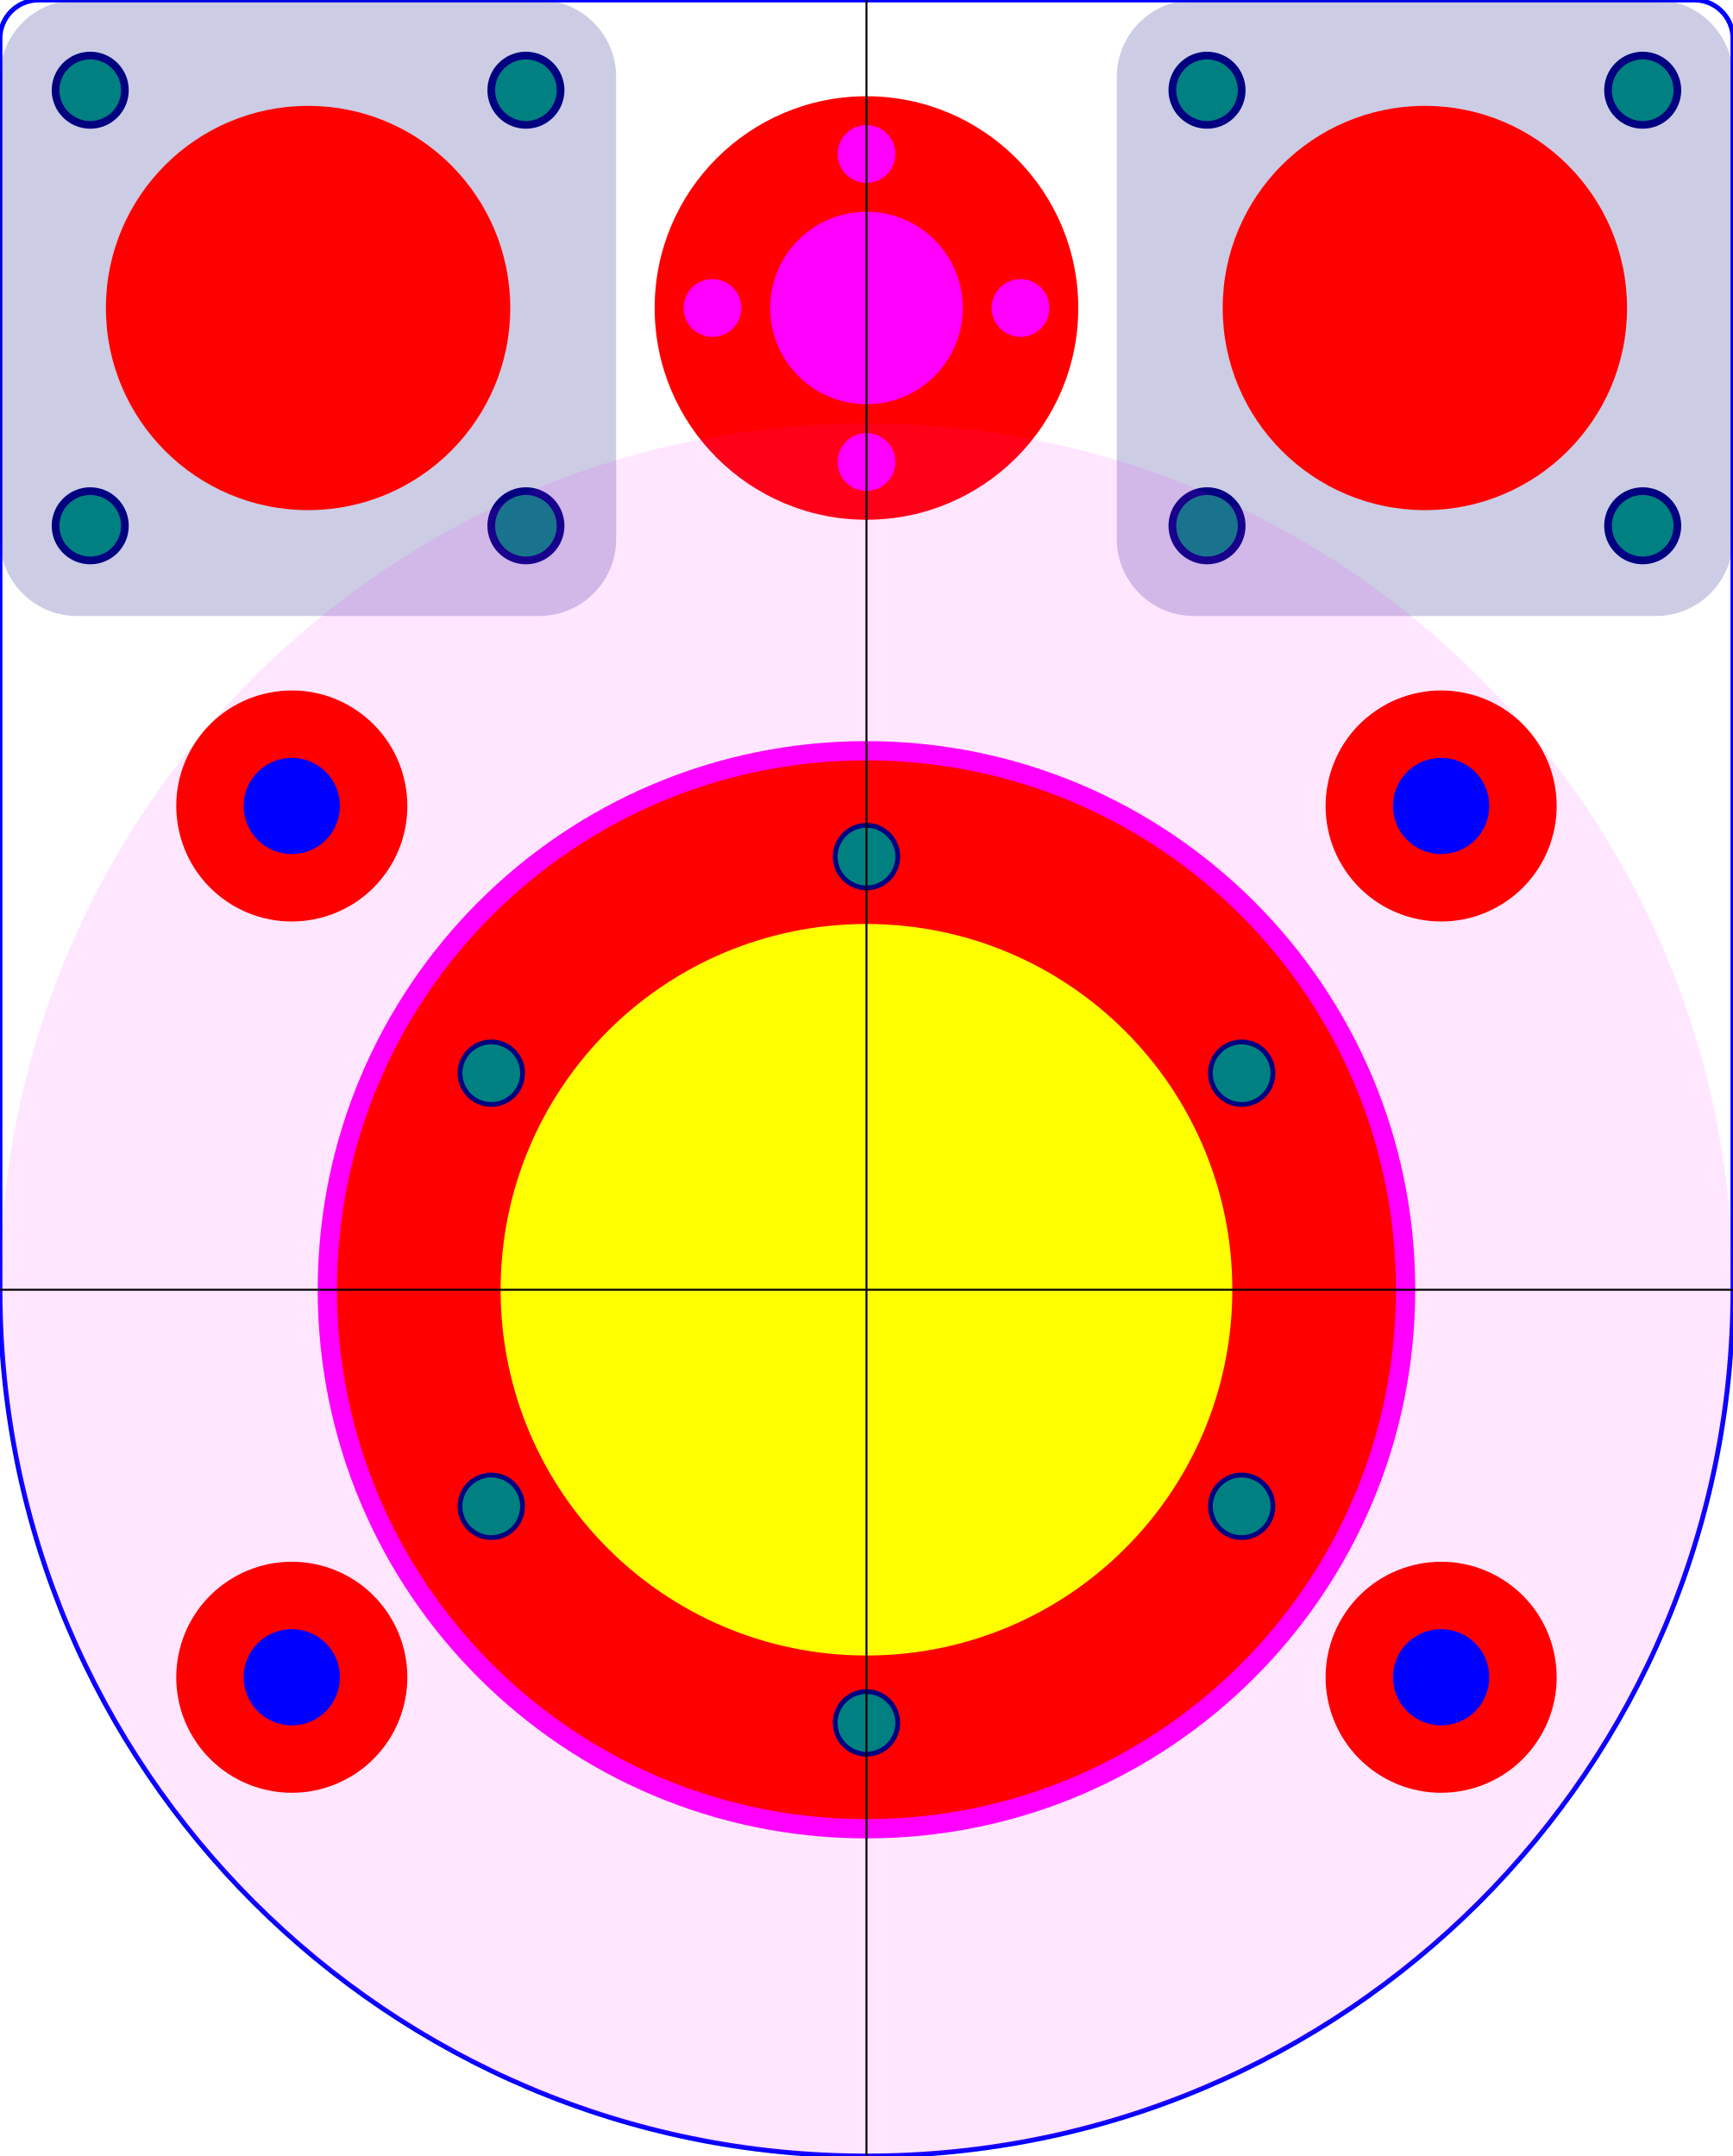
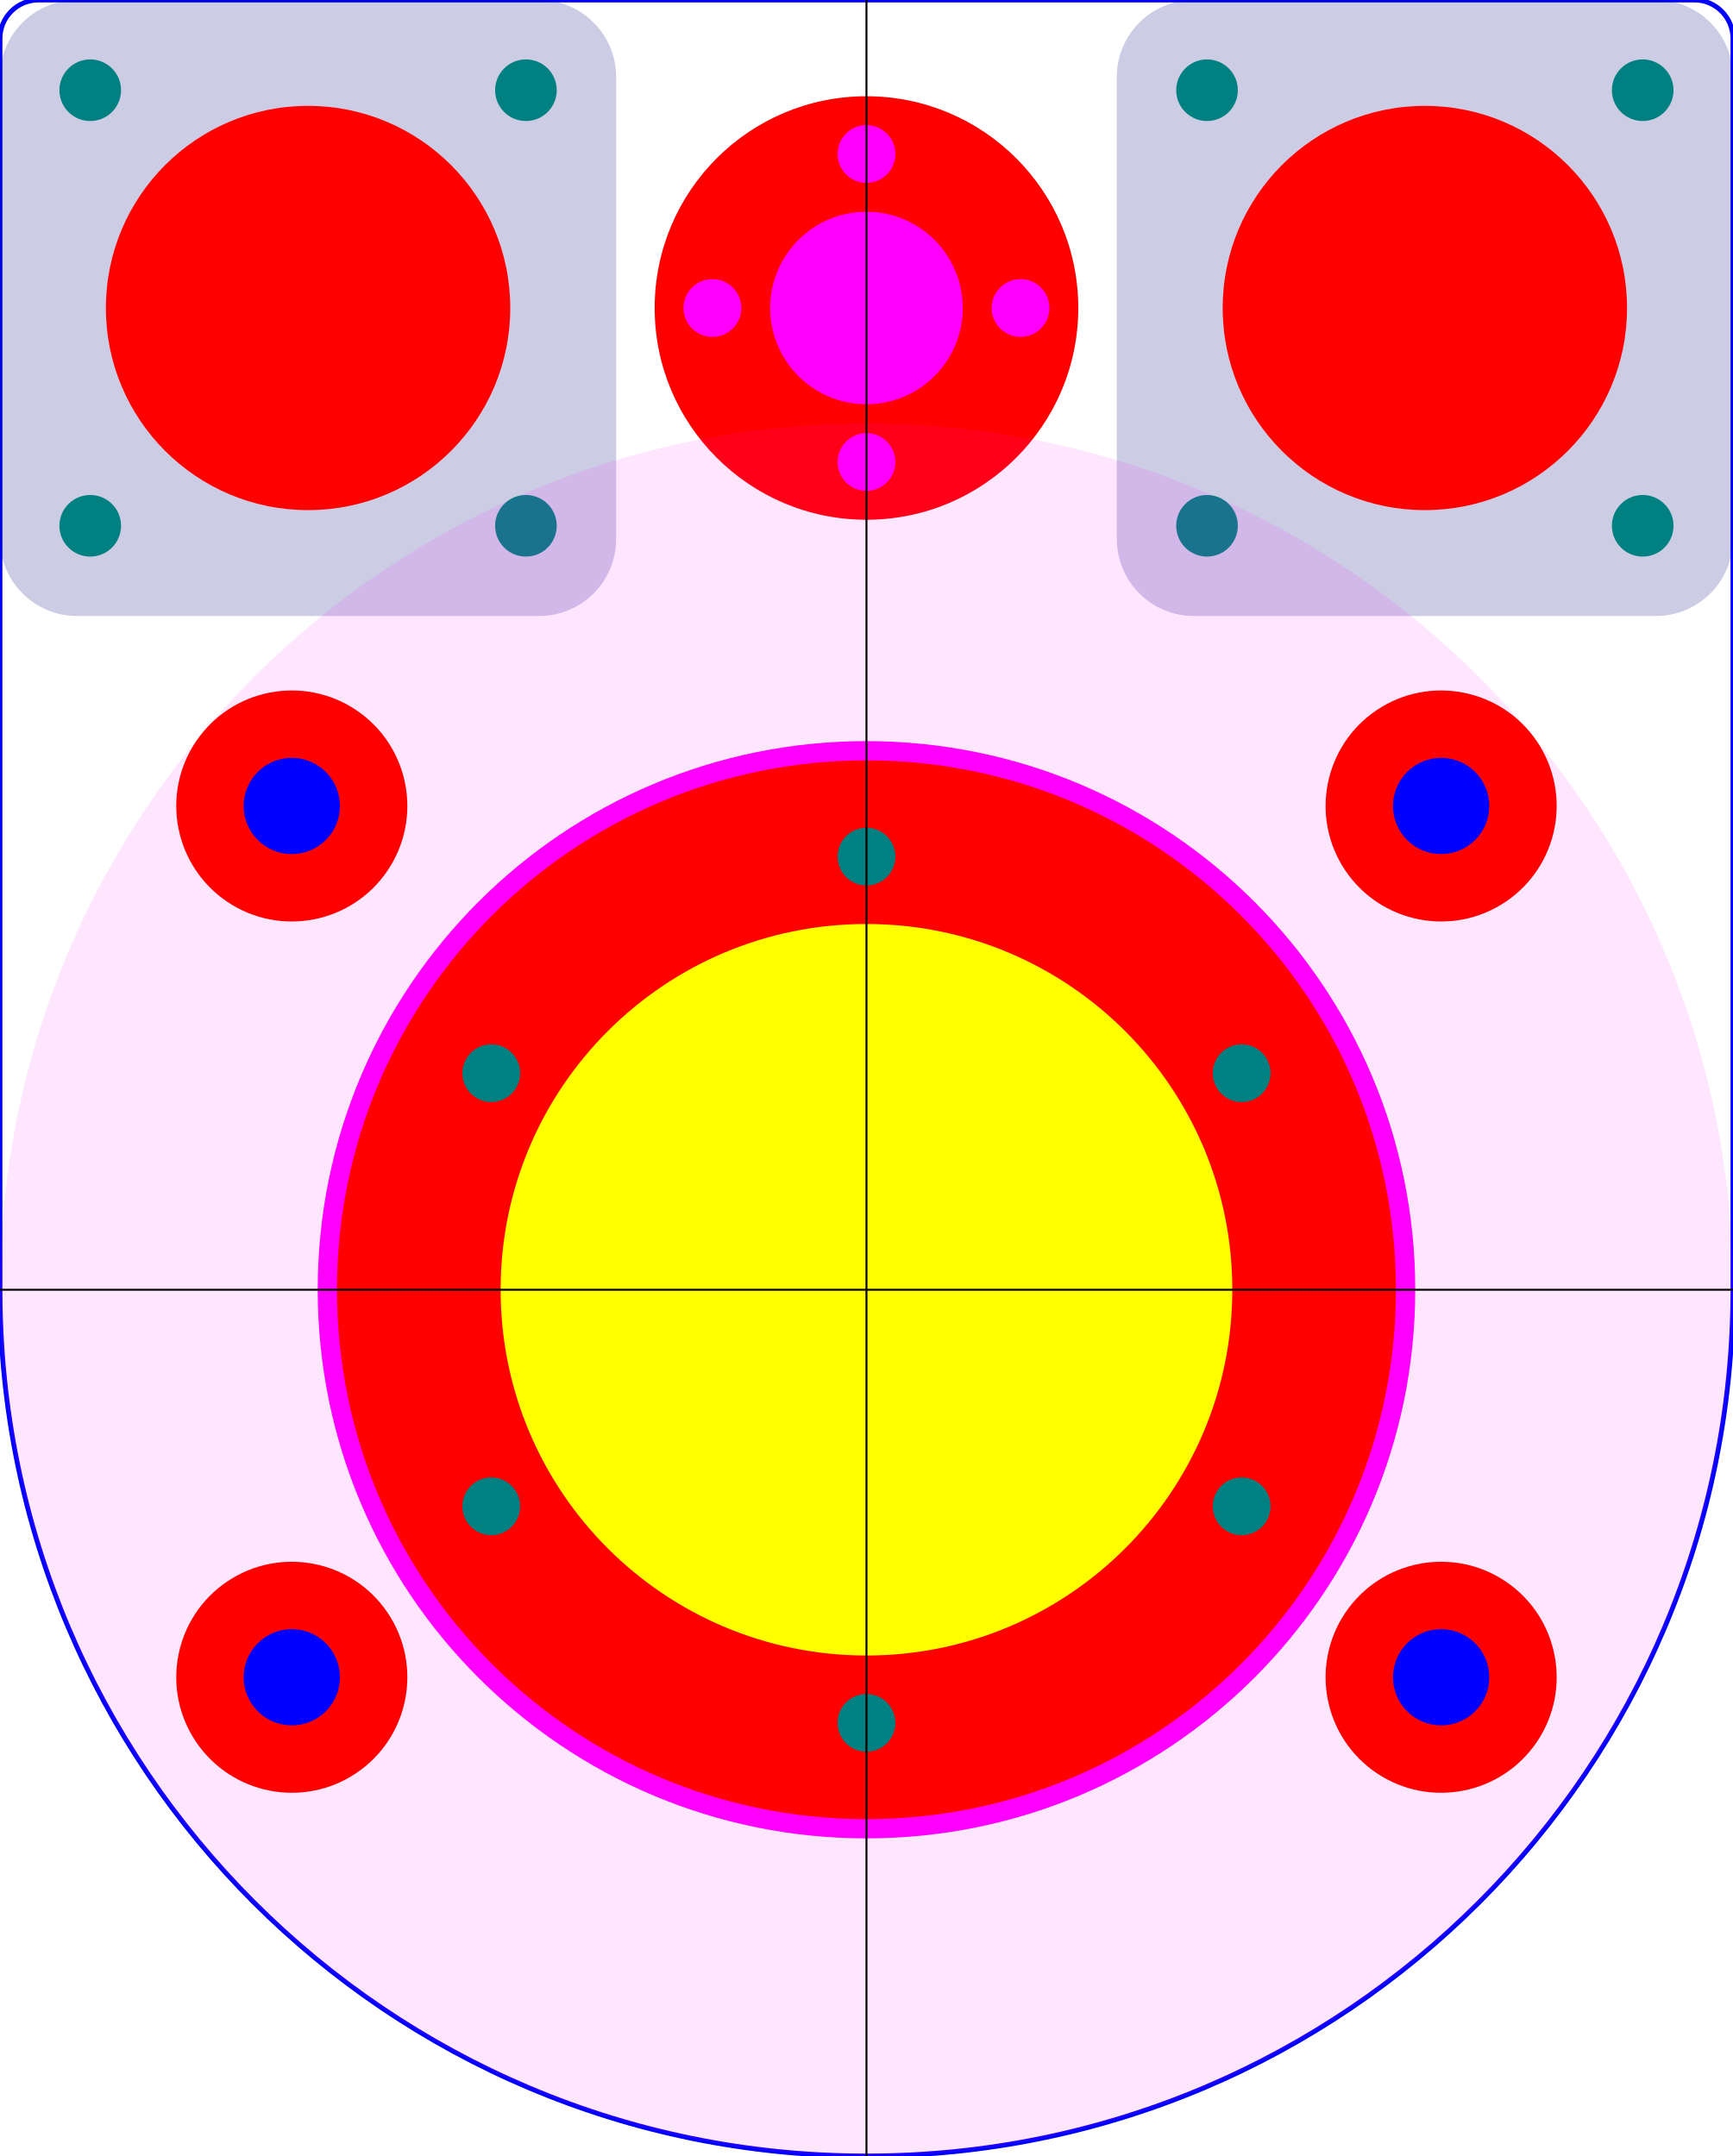
<svg xmlns="http://www.w3.org/2000/svg" version="1.1" width="90mm" height="112mm" viewBox="0 0 90 112" id="spindle-D55">
  <defs id="defs">
    <circle id="screw_central_hole_ref" style="fill:#ff0000;fill-opacity:1" cx="0" cy="0" r="11" />
    <circle id="backlash_item_hole_10.0mm" style="fill:#ff00ff;fill-opacity:1" cx="0" cy="0" r="5.0" />
    <circle id="backlash_item_screw_3.0mm" style="fill:#ff00ff;fill-opacity:1" cx="0" cy="0" r="1.5" />
    <rect id="bearing_base_ref" style="fill:#000080;fill-opacity:0.2" width="32" height="32" x="0" y="0" rx="4" ry="4" />
    <circle id="bearing_cylinder" style="fill:#ff0000;fill-opacity:1" cx="0" cy="0" r="10.5" />
-     <circle id="bearing_screw_4.0mm" style="fill:#000080;fill-opacity:1" cx="0" cy="0" r="2.0" />
-     <circle id="bearing_screw_gew_3.2mm" style="fill:#008080;fill-opacity:1" cx="0" cy="0" r="1.60" />
+     <circle id="bearing_screw_4.0mm" style="fill:#000080;fill-opacity:0" cx="0" cy="0" r="2.0" />
+     <circle id="bearing_screw_hole_3.2mm" style="fill:#008080;fill-opacity:1" cx="0" cy="0" r="1.60" />
    <circle id="spacer_pocket_6.0mm" style="fill:#ff0000;fill-opacity:1" cx="0" cy="0" r="6" />
    <circle id="spacer_screw_5.0mm" style="fill:#0000ff;fill-opacity:1" cx="0" cy="0" r="2.5" />
-     <circle id="spindle_screw_3.5mm" style="fill:#000080;fill-opacity:1" cx="0" cy="0" r="1.75" />
-     <circle id="spindle_screw_gew_3.0mm" style="fill:#008080;fill-opacity:1" cx="0" cy="0" r="1.50" />
+     <circle id="spindle_screw_3.5mm" style="fill:#000080;fill-opacity:0" cx="0" cy="0" r="1.75" />
+     <circle id="spindle_screw_hole_3.0mm" style="fill:#008080;fill-opacity:1" cx="0" cy="0" r="1.50" />
  </defs>
  <g id="layer1">
    <path id="contour" style="fill:none;stroke:#0000ff;stroke-width:0.25" d="M 2.0,0.0 h 86       a 2 2 0 0 1 2 2     v 65     a 45,45 0 0 1 -90,0     v -65     a 2 2 0 0 1 2 -2    z" />
    <g id="layer_motor" transform="translate(24,-5)">
      <rect rx="4" ry="4" width="42" height="42" style="fill:#000000; fill-opacity:0" />
    </g>
    <g id="backlash" transform="translate(45,16)">
      <use href="#screw_central_hole_ref" id="screw_central_hole" />
      <use href="#backlash_item_hole_10.0mm" id="backlash_item_hole" />
      <use href="#backlash_item_screw_3.0mm" transform="rotate(0)   translate(8,0)" id="backlash_item_screw_3.0mm_E" />
      <use href="#backlash_item_screw_3.0mm" transform="rotate(90)  translate(8,0)" id="backlash_item_screw_3.0mm_S" />
      <use href="#backlash_item_screw_3.0mm" transform="rotate(180) translate(8,0)" id="backlash_item_screw_3.0mm_W" />
      <use href="#backlash_item_screw_3.0mm" transform="rotate(270) translate(8,0)" id="backlash_item_screw_3.0mm_N" />
    </g>
    <g id="bearing_1" transform="translate(0,0)">
      <use href="#bearing_base_ref" id="bearing_1_base" />
      <g id="bearing_1_items" transform="translate(16,16)">
        <use href="#bearing_cylinder" id="bearing_1_cylinder" />
        <use href="#bearing_screw_4.0mm" transform="rotate( 45) translate(16 0)" id="bearing_1_screw_4.5mm_SE" />
        <use href="#bearing_screw_4.0mm" transform="rotate(135) translate(16 0)" id="bearing_1_screw_4.5mm_SW" />
        <use href="#bearing_screw_4.0mm" transform="rotate(225) translate(16 0)" id="bearing_1_screw_4.5mm_NW" />
        <use href="#bearing_screw_4.0mm" transform="rotate(315) translate(16 0)" id="bearing_1_screw_4.5mm_NE" />
-         <use href="#bearing_screw_gew_3.2mm" transform="rotate( 45) translate(16 0)" id="bearing_1_screw_gew_3.2mm_SE" />
-         <use href="#bearing_screw_gew_3.2mm" transform="rotate(135) translate(16 0)" id="bearing_1_screw_gew_3.2mm_SW" />
-         <use href="#bearing_screw_gew_3.2mm" transform="rotate(225) translate(16 0)" id="bearing_1_screw_gew_3.2mm_NW" />
-         <use href="#bearing_screw_gew_3.2mm" transform="rotate(315) translate(16 0)" id="bearing_1_screw_gew_3.2mm_NE" />
+         <use href="#bearing_screw_hole_3.2mm" transform="rotate( 45) translate(16 0)" id="bearing_1_screw_gew_3.2mm_SE" />
+         <use href="#bearing_screw_hole_3.2mm" transform="rotate(135) translate(16 0)" id="bearing_1_screw_gew_3.2mm_SW" />
+         <use href="#bearing_screw_hole_3.2mm" transform="rotate(225) translate(16 0)" id="bearing_1_screw_gew_3.2mm_NW" />
+         <use href="#bearing_screw_hole_3.2mm" transform="rotate(315) translate(16 0)" id="bearing_1_screw_gew_3.2mm_NE" />
      </g>
    </g>
    <g id="bearing_2" transform="translate(58,0)">
      <use href="#bearing_base_ref" id="bearing_2_base" />
      <g id="bearing_2_items" transform="translate(16,16)">
        <use href="#bearing_cylinder" id="bearing_2_cylinder" />
        <use href="#bearing_screw_4.0mm" transform="rotate( 45) translate(16 0)" id="bearing_2_screw_4.5mm_SE" />
        <use href="#bearing_screw_4.0mm" transform="rotate(135) translate(16 0)" id="bearing_2_screw_4.5mm_SW" />
        <use href="#bearing_screw_4.0mm" transform="rotate(225) translate(16 0)" id="bearing_2_screw_4.5mm_NW" />
        <use href="#bearing_screw_4.0mm" transform="rotate(315) translate(16 0)" id="bearing_2_screw_4.5mm_NE" />
-         <use href="#bearing_screw_gew_3.2mm" transform="rotate( 45) translate(16 0)" id="bearing_2_screw_gew_3.2mm_SE" />
-         <use href="#bearing_screw_gew_3.2mm" transform="rotate(135) translate(16 0)" id="bearing_2_screw_gew_3.2mm_SW" />
-         <use href="#bearing_screw_gew_3.2mm" transform="rotate(225) translate(16 0)" id="bearing_2_screw_gew_3.2mm_NW" />
-         <use href="#bearing_screw_gew_3.2mm" transform="rotate(315) translate(16 0)" id="bearing_2_screw_gew_3.2mm_NE" />
+         <use href="#bearing_screw_hole_3.2mm" transform="rotate( 45) translate(16 0)" id="bearing_2_screw_gew_3.2mm_SE" />
+         <use href="#bearing_screw_hole_3.2mm" transform="rotate(135) translate(16 0)" id="bearing_2_screw_gew_3.2mm_SW" />
+         <use href="#bearing_screw_hole_3.2mm" transform="rotate(225) translate(16 0)" id="bearing_2_screw_gew_3.2mm_NW" />
+         <use href="#bearing_screw_hole_3.2mm" transform="rotate(315) translate(16 0)" id="bearing_2_screw_gew_3.2mm_NE" />
      </g>
    </g>
    <g id="spindle" transform="translate(45,67)">
      <circle id="large_circle_indicator" style="fill:#ff00ff;fill-opacity:0.1" r="45.0" />
      <circle id="spindle-hole2" style="fill:#ff00ff;fill-opacity:1" r="28.5" />
      <circle id="spindle-hole" style="fill:#ff0000;fill-opacity:1" r="27.5" />
      <circle id="spindle-small-base" style="fill:#ffff00;fill-opacity:1" r="19.0" />
-       <use href="#spindle_screw_3.5mm" transform="rotate(0)   translate(0.0 -22.5)" id="spindle_screw_3.5mm_NN" />
-       <use href="#spindle_screw_3.5mm" transform="rotate(60)  translate(0.0 -22.5)" id="spindle_screw_3.5mm_1" />
-       <use href="#spindle_screw_3.5mm" transform="rotate(120) translate(0.0 -22.5)" id="spindle_screw_3.5mm_2" />
-       <use href="#spindle_screw_3.5mm" transform="rotate(180) translate(0.0 -22.5)" id="spindle_screw_3.5mm_SS" />
-       <use href="#spindle_screw_3.5mm" transform="rotate(240) translate(0.0 -22.5)" id="spindle_screw_3.5mm_3" />
-       <use href="#spindle_screw_3.5mm" transform="rotate(300) translate(0.0 -22.5)" id="spindle_screw_3.5mm_4" />
-       <use href="#spindle_screw_gew_3.0mm" transform="rotate(0)   translate(0.0 -22.5)" id="spindle_screw_gew_3.0mm_NN" />
-       <use href="#spindle_screw_gew_3.0mm" transform="rotate(60)  translate(0.0 -22.5)" id="spindle_screw_gew_3.0mm_1" />
-       <use href="#spindle_screw_gew_3.0mm" transform="rotate(120) translate(0.0 -22.5)" id="spindle_screw_gew_3.0mm_2" />
-       <use href="#spindle_screw_gew_3.0mm" transform="rotate(180) translate(0.0 -22.5)" id="spindle_screw_gew_3.0mm_SS" />
-       <use href="#spindle_screw_gew_3.0mm" transform="rotate(240) translate(0.0 -22.5)" id="spindle_screw_gew_3.0mm_3" />
-       <use href="#spindle_screw_gew_3.0mm" transform="rotate(300) translate(0.0 -22.5)" id="spindle_screw_gew_3.0mm_4" />
+       <use href="#spindle_screw_3.5mm" transform="rotate(0)   translate(0.0 22.5)" id="spindle_screw_3.5mm_NN" />
+       <use href="#spindle_screw_3.5mm" transform="rotate(60)  translate(0.0 22.5)" id="spindle_screw_3.5mm_1" />
+       <use href="#spindle_screw_3.5mm" transform="rotate(120) translate(0.0 22.5)" id="spindle_screw_3.5mm_2" />
+       <use href="#spindle_screw_3.5mm" transform="rotate(180) translate(0.0 22.5)" id="spindle_screw_3.5mm_SS" />
+       <use href="#spindle_screw_3.5mm" transform="rotate(240) translate(0.0 22.5)" id="spindle_screw_3.5mm_3" />
+       <use href="#spindle_screw_3.5mm" transform="rotate(300) translate(0.0 22.5)" id="spindle_screw_3.5mm_4" />
+       <use href="#spindle_screw_hole_3.0mm" transform="rotate(0)   translate(0.0 22.5)" id="spindle_screw_hole_3.0mm_NN" />
+       <use href="#spindle_screw_hole_3.0mm" transform="rotate(60)  translate(0.0 22.5)" id="spindle_screw_hole_3.0mm_1" />
+       <use href="#spindle_screw_hole_3.0mm" transform="rotate(120) translate(0.0 22.5)" id="spindle_screw_hole_3.0mm_2" />
+       <use href="#spindle_screw_hole_3.0mm" transform="rotate(180) translate(0.0 22.5)" id="spindle_screw_hole_3.0mm_SS" />
+       <use href="#spindle_screw_hole_3.0mm" transform="rotate(240) translate(0.0 22.5)" id="spindle_screw_hole_3.0mm_3" />
+       <use href="#spindle_screw_hole_3.0mm" transform="rotate(300) translate(0.0 22.5)" id="spindle_screw_hole_3.0mm_4" />
    </g>
    <g id="spacers" transform="translate(45,67)">
      <use href="#spacer_pocket_6.0mm" transform="rotate(34) translate(36 0)" id="spacer_pocket_SW" />
      <use href="#spacer_pocket_6.0mm" transform="translate(0 -5) rotate(-34) translate(36 0)" id="spacer_pocket_NW" />
      <use href="#spacer_pocket_6.0mm" transform="translate(0 -5) rotate(34) translate(-36 0)" id="spacer_pocket_NE" />
      <use href="#spacer_pocket_6.0mm" transform="rotate(-34) translate(-36 0)" id="spacer_pocket_SE" />
      <use href="#spacer_screw_5.0mm" transform="rotate(34) translate(36 0)" id="spacer_screw_5.0mm_SW" />
      <use href="#spacer_screw_5.0mm" transform="translate(0 -5) rotate(-34) translate(36 0)" id="spacer_screw_5.0mm_NW" />
      <use href="#spacer_screw_5.0mm" transform="translate(0 -5) rotate(34) translate(-36 0)" id="spacer_screw_5.0mm_NE" />
      <use href="#spacer_screw_5.0mm" transform="rotate(-34) translate(-36 0)" id="spacer_screw_5.0mm_SE" />
    </g>
    <g id="lines_ref">
      <path id="horizontal_line" style="fill:none;stroke:#000000;stroke-width:0.1" d="M 0,67 90,67" />
      <path id="vertical_line" style="fill:none;stroke:#000000;stroke-width:0.1" d="M 45,0 45,112" />
    </g>
  </g>
</svg>
